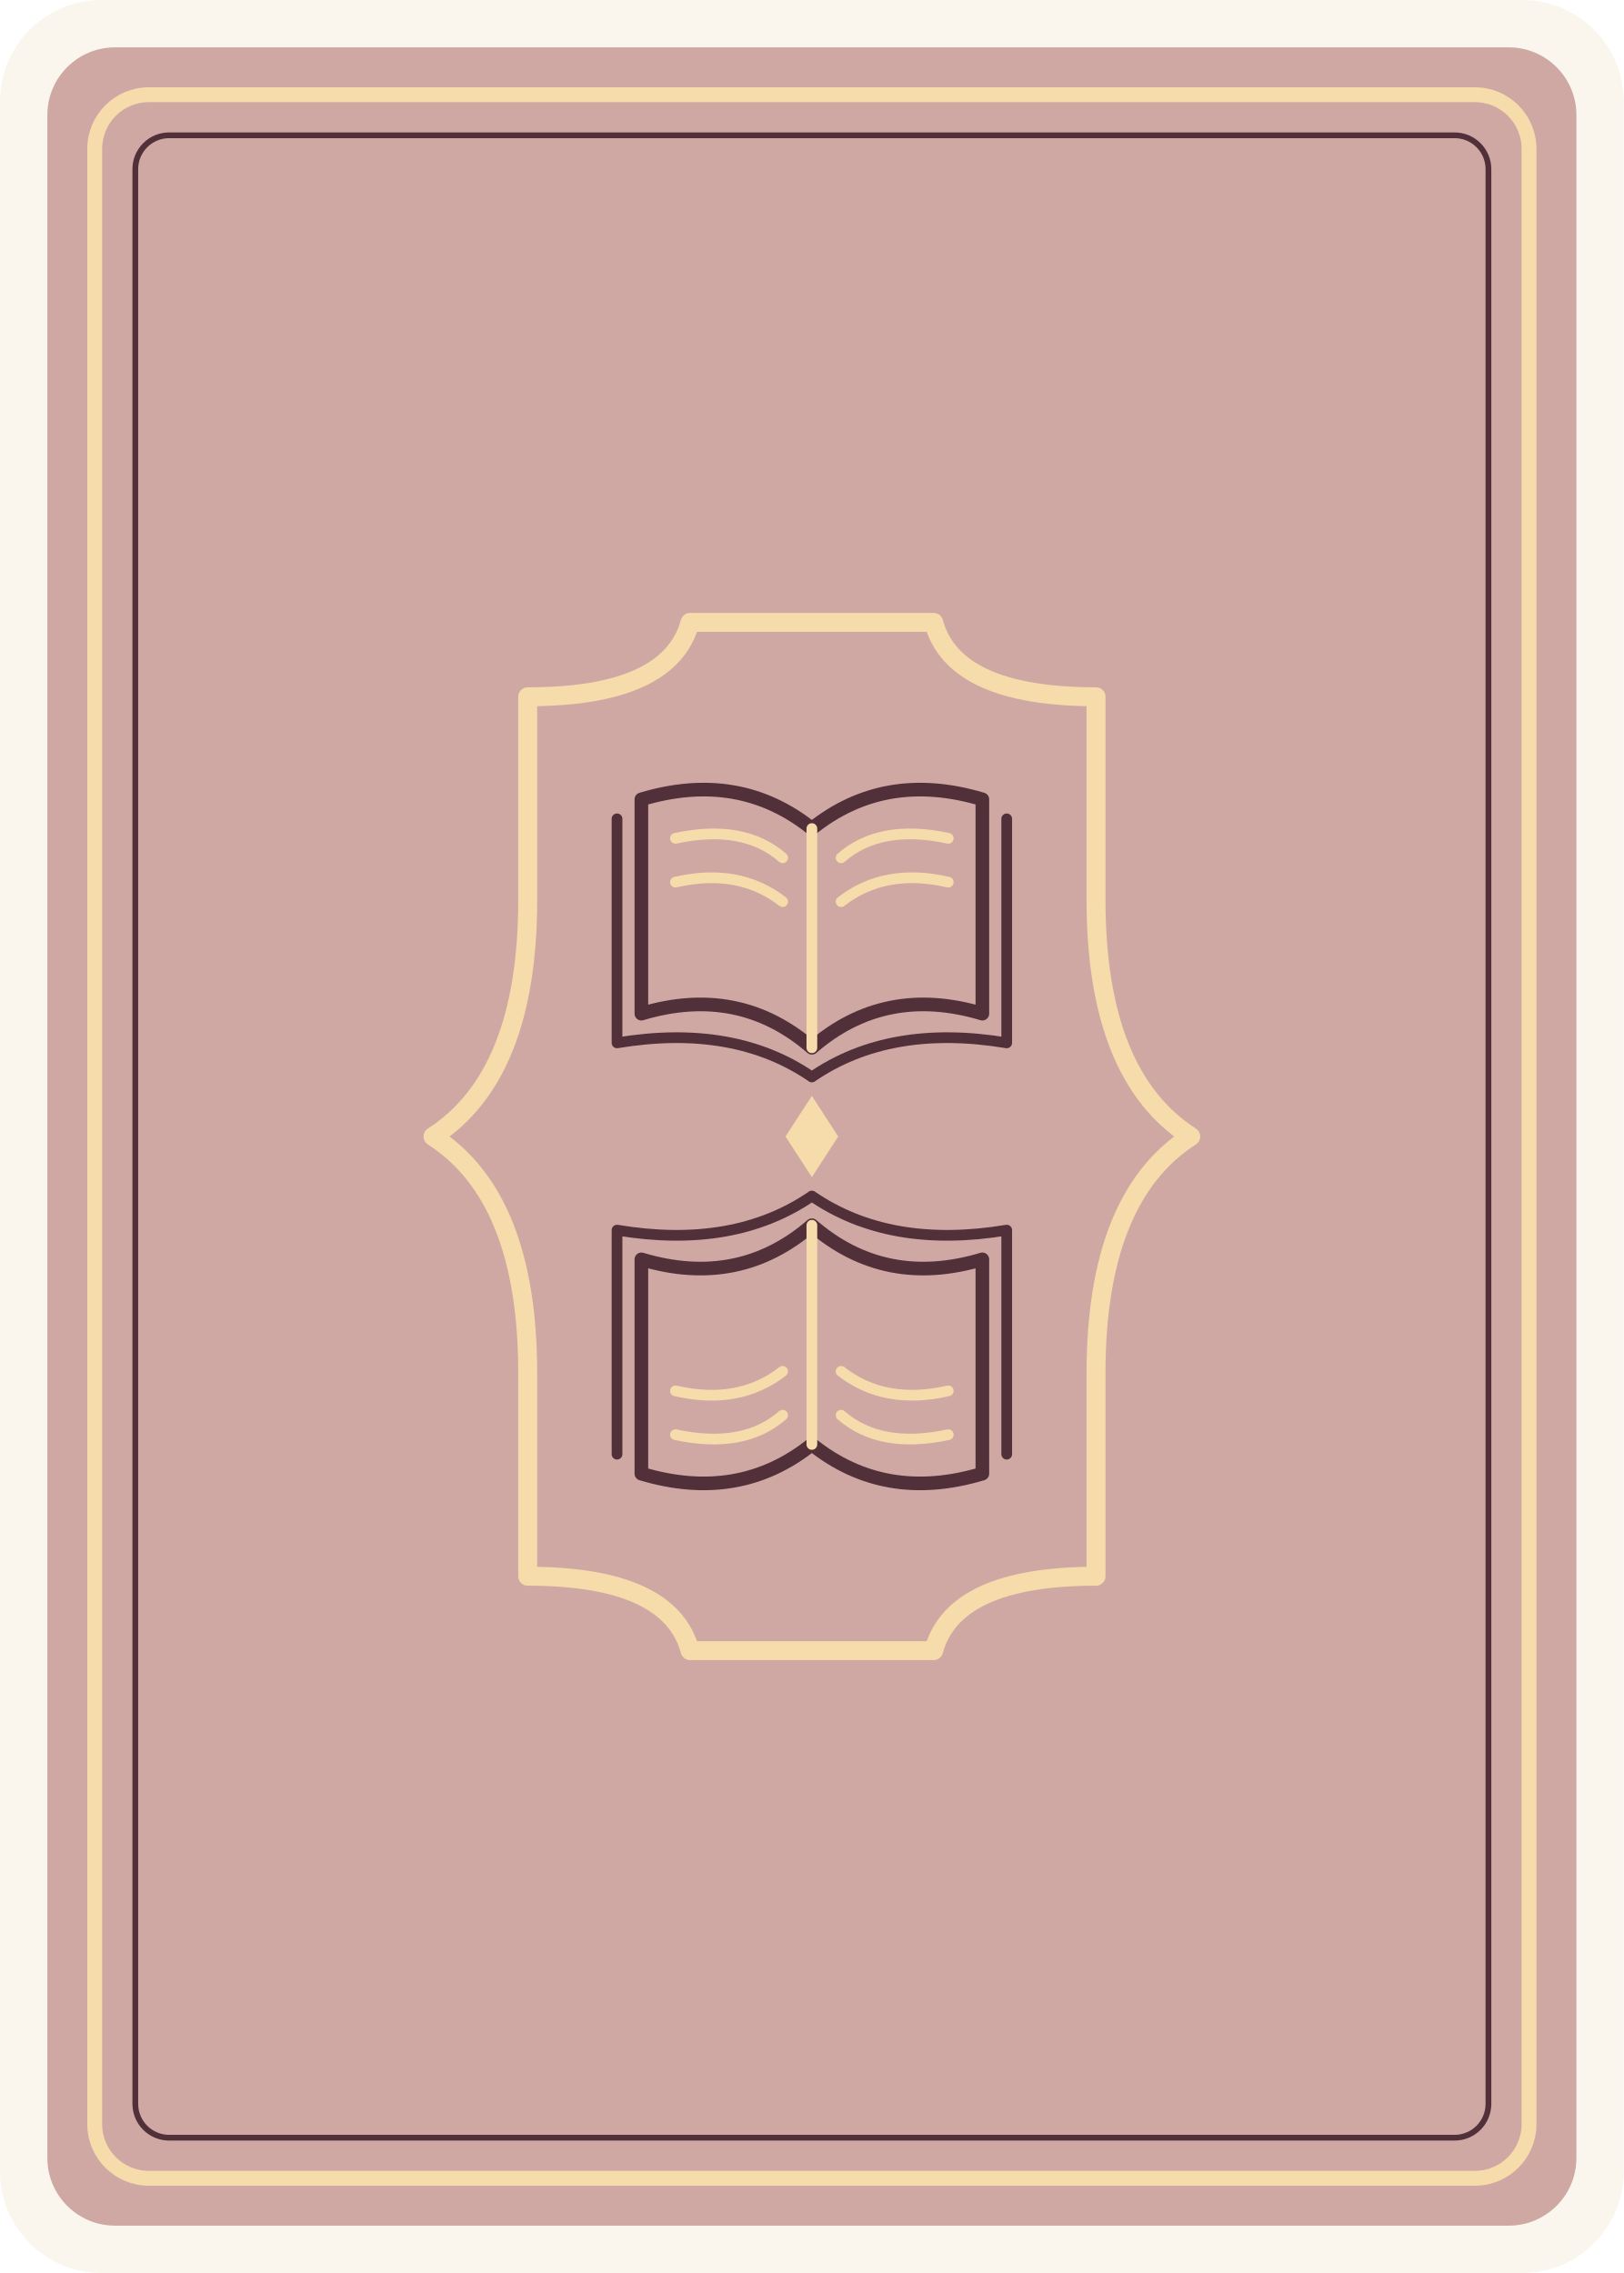
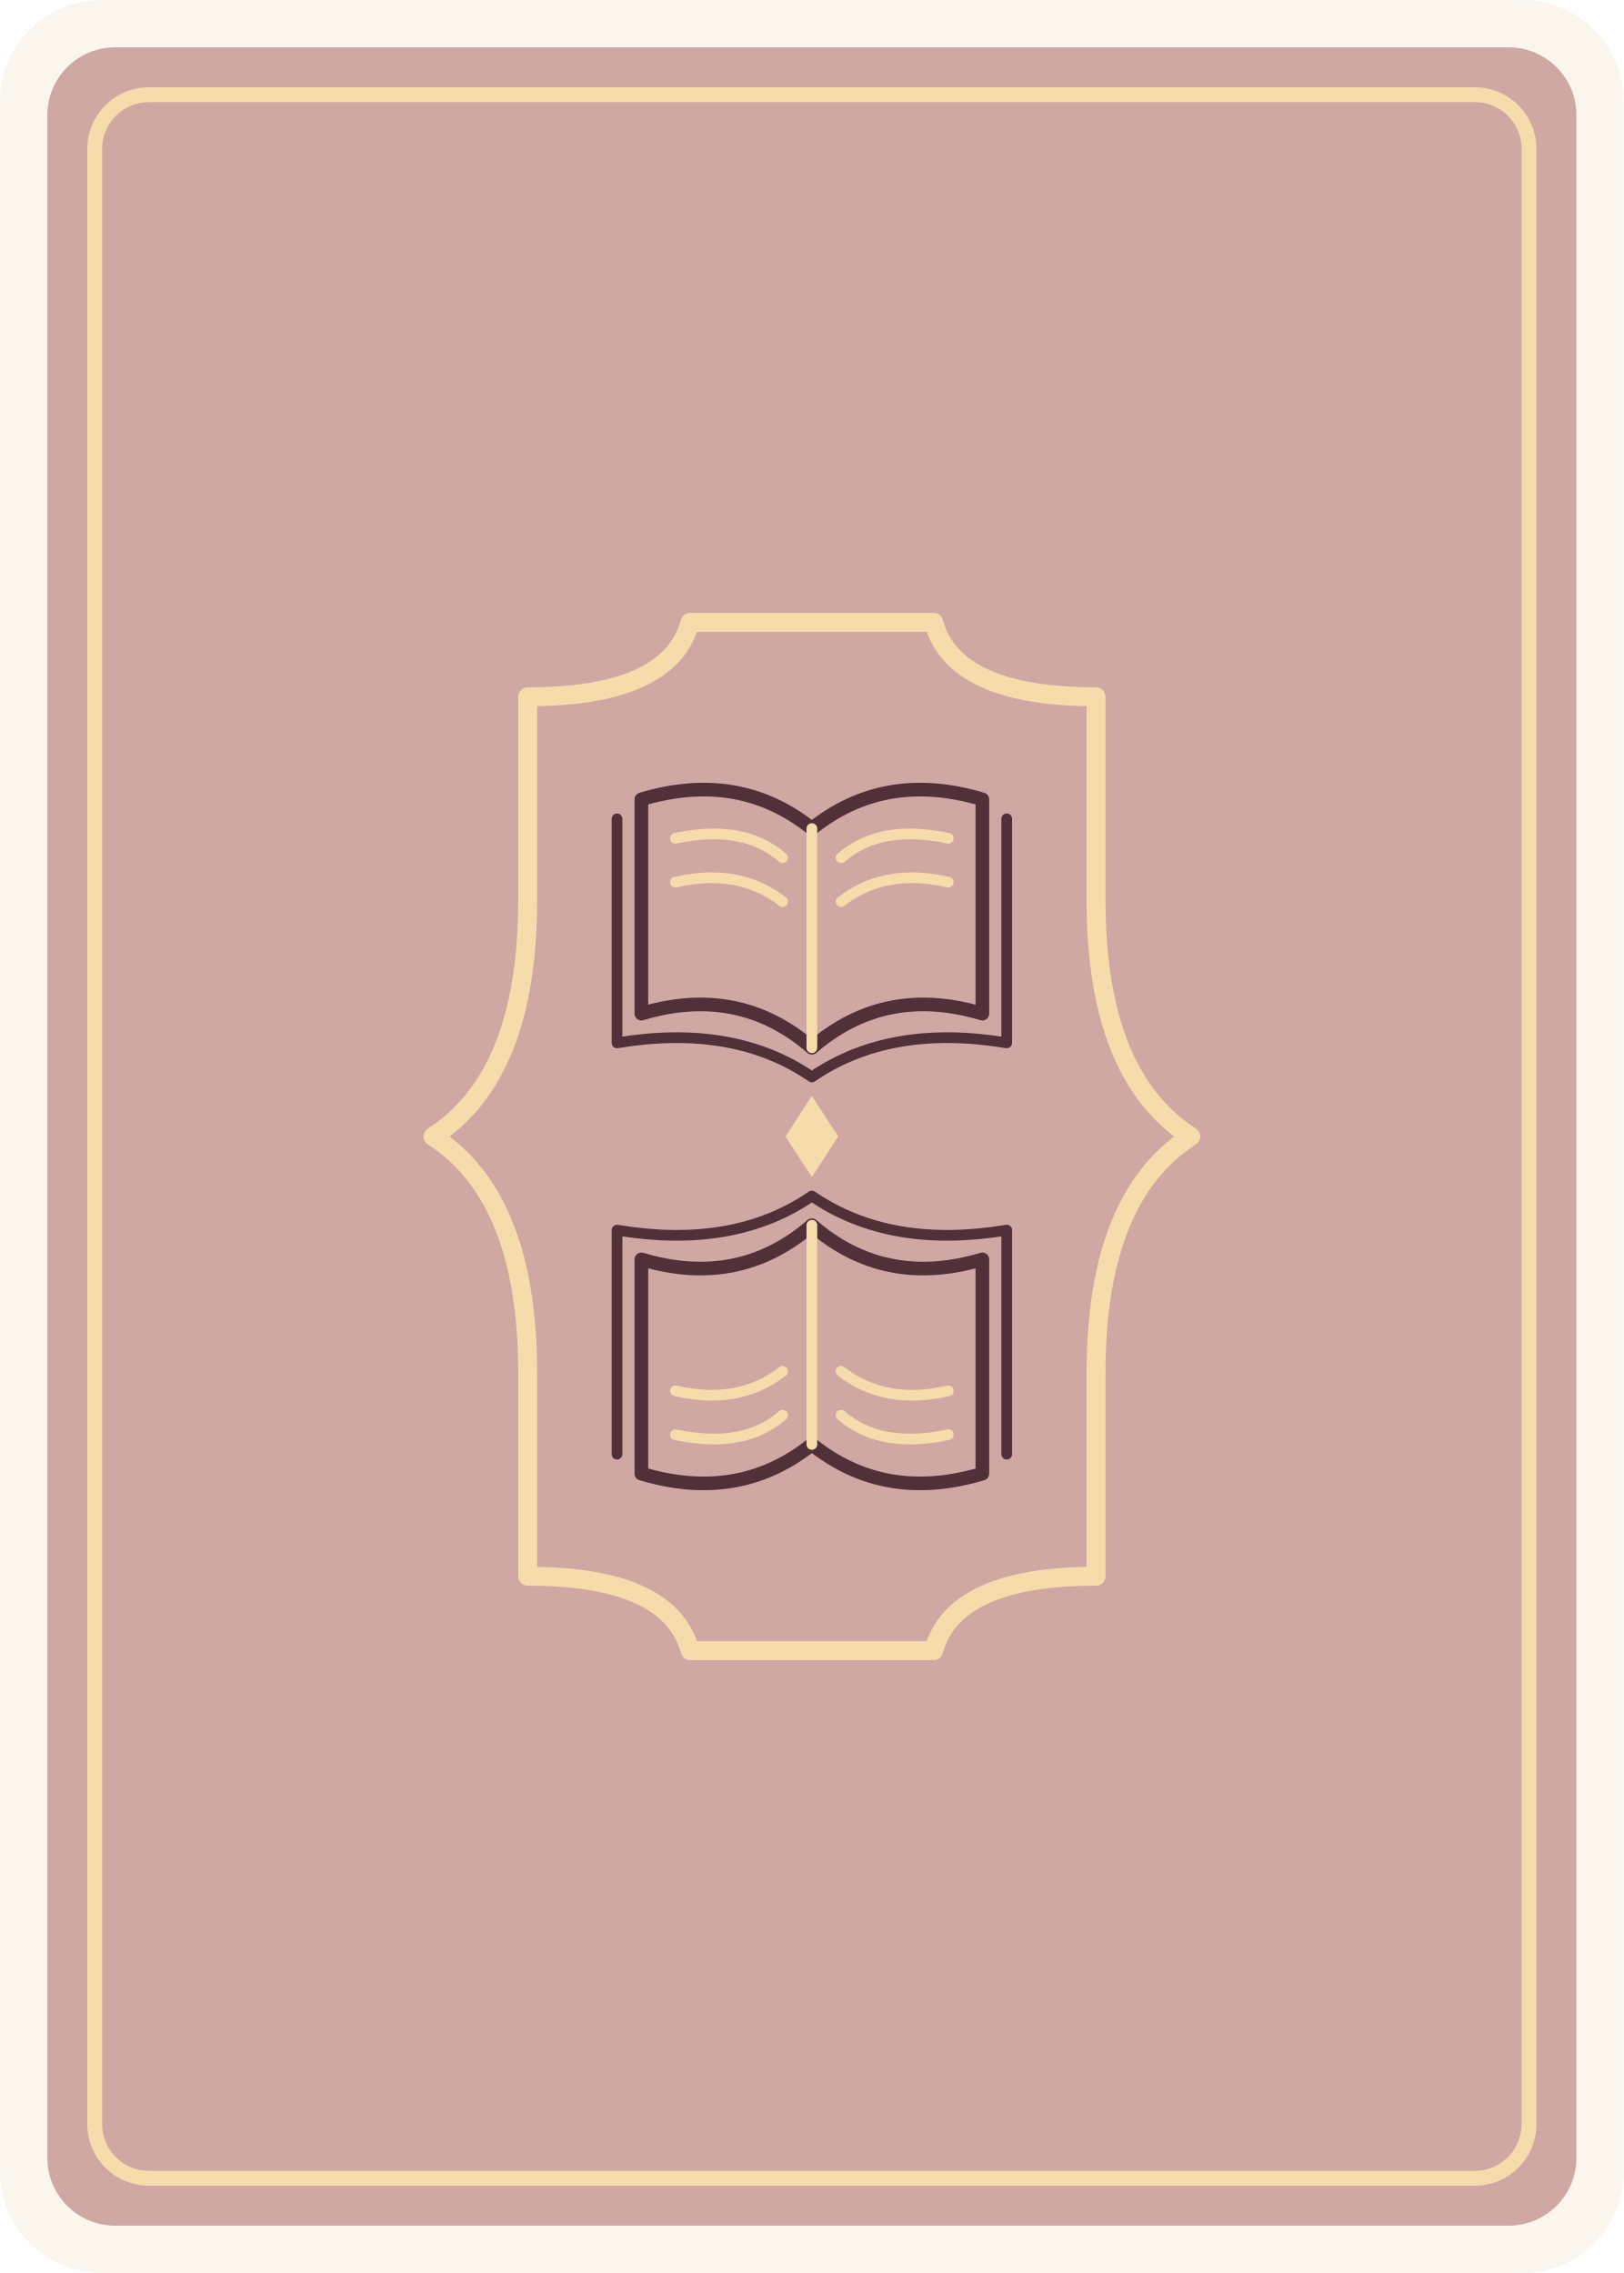
<svg xmlns="http://www.w3.org/2000/svg" width="240" height="336" viewBox="0 0 240 336" role="img" aria-labelledby="title">
  <rect width="240" height="336" rx="15" fill="#FAF6EE" />
  <rect x="7" y="7" width="226" height="322" rx="10" fill="#CFA8A4" />
  <rect x="14" y="14" width="212" height="308" rx="8" fill="none" stroke="#F6DBAB" stroke-width="2.2" />
-   <rect x="20" y="20" width="200" height="296" rx="5" fill="none" stroke="#51303A" stroke-width="0.85" />
  <g transform="translate(120 168)">
    <path d="M-42-65Q-21-65-18-76H18Q21-65 42-65V-35Q42-9 56 0Q42 9 42 35V65Q21 65 18 76H-18Q-21 65-42 65V35Q-42 9-56 0Q-42-9-42-35Z" stroke="#F6DBAB" stroke-width="2.8" fill="none" stroke-linecap="round" stroke-linejoin="round" />
    <g transform="translate(0 -34) scale(0.72)">
      <path d="M0-16Q-15-28-35-22V22Q-15 16 0 29Q15 16 35 22V-22Q15-28 0-16Z" stroke="#51303A" stroke-width="2.8" fill="#CFA8A4" stroke-linecap="round" stroke-linejoin="round" />
      <path d="M0-16V29M-28-14Q-14-17-6-10M-28-5Q-15-8-6-1M6-10Q14-17 28-14M6-1Q15-8 28-5" stroke="#F6DBAB" stroke-width="2.2" fill="none" stroke-linecap="round" stroke-linejoin="round" />
      <path d="M-40-18V28Q-16 24 0 35Q16 24 40 28V-18" stroke="#51303A" stroke-width="2.2" fill="none" stroke-linecap="round" stroke-linejoin="round" />
    </g>
    <g transform="rotate(180)">
      <g transform="translate(0 -34) scale(0.72)">
        <path d="M0-16Q-15-28-35-22V22Q-15 16 0 29Q15 16 35 22V-22Q15-28 0-16Z" stroke="#51303A" stroke-width="2.8" fill="#CFA8A4" stroke-linecap="round" stroke-linejoin="round" />
        <path d="M0-16V29M-28-14Q-14-17-6-10M-28-5Q-15-8-6-1M6-10Q14-17 28-14M6-1Q15-8 28-5" stroke="#F6DBAB" stroke-width="2.2" fill="none" stroke-linecap="round" stroke-linejoin="round" />
        <path d="M-40-18V28Q-16 24 0 35Q16 24 40 28V-18" stroke="#51303A" stroke-width="2.2" fill="none" stroke-linecap="round" stroke-linejoin="round" />
      </g>
    </g>
    <g transform="translate(0 0)">
      <path d="M0 -6 3.9 0 0 6 -3.9 0Z" fill="#F6DBAB" />
    </g>
  </g>
</svg>
